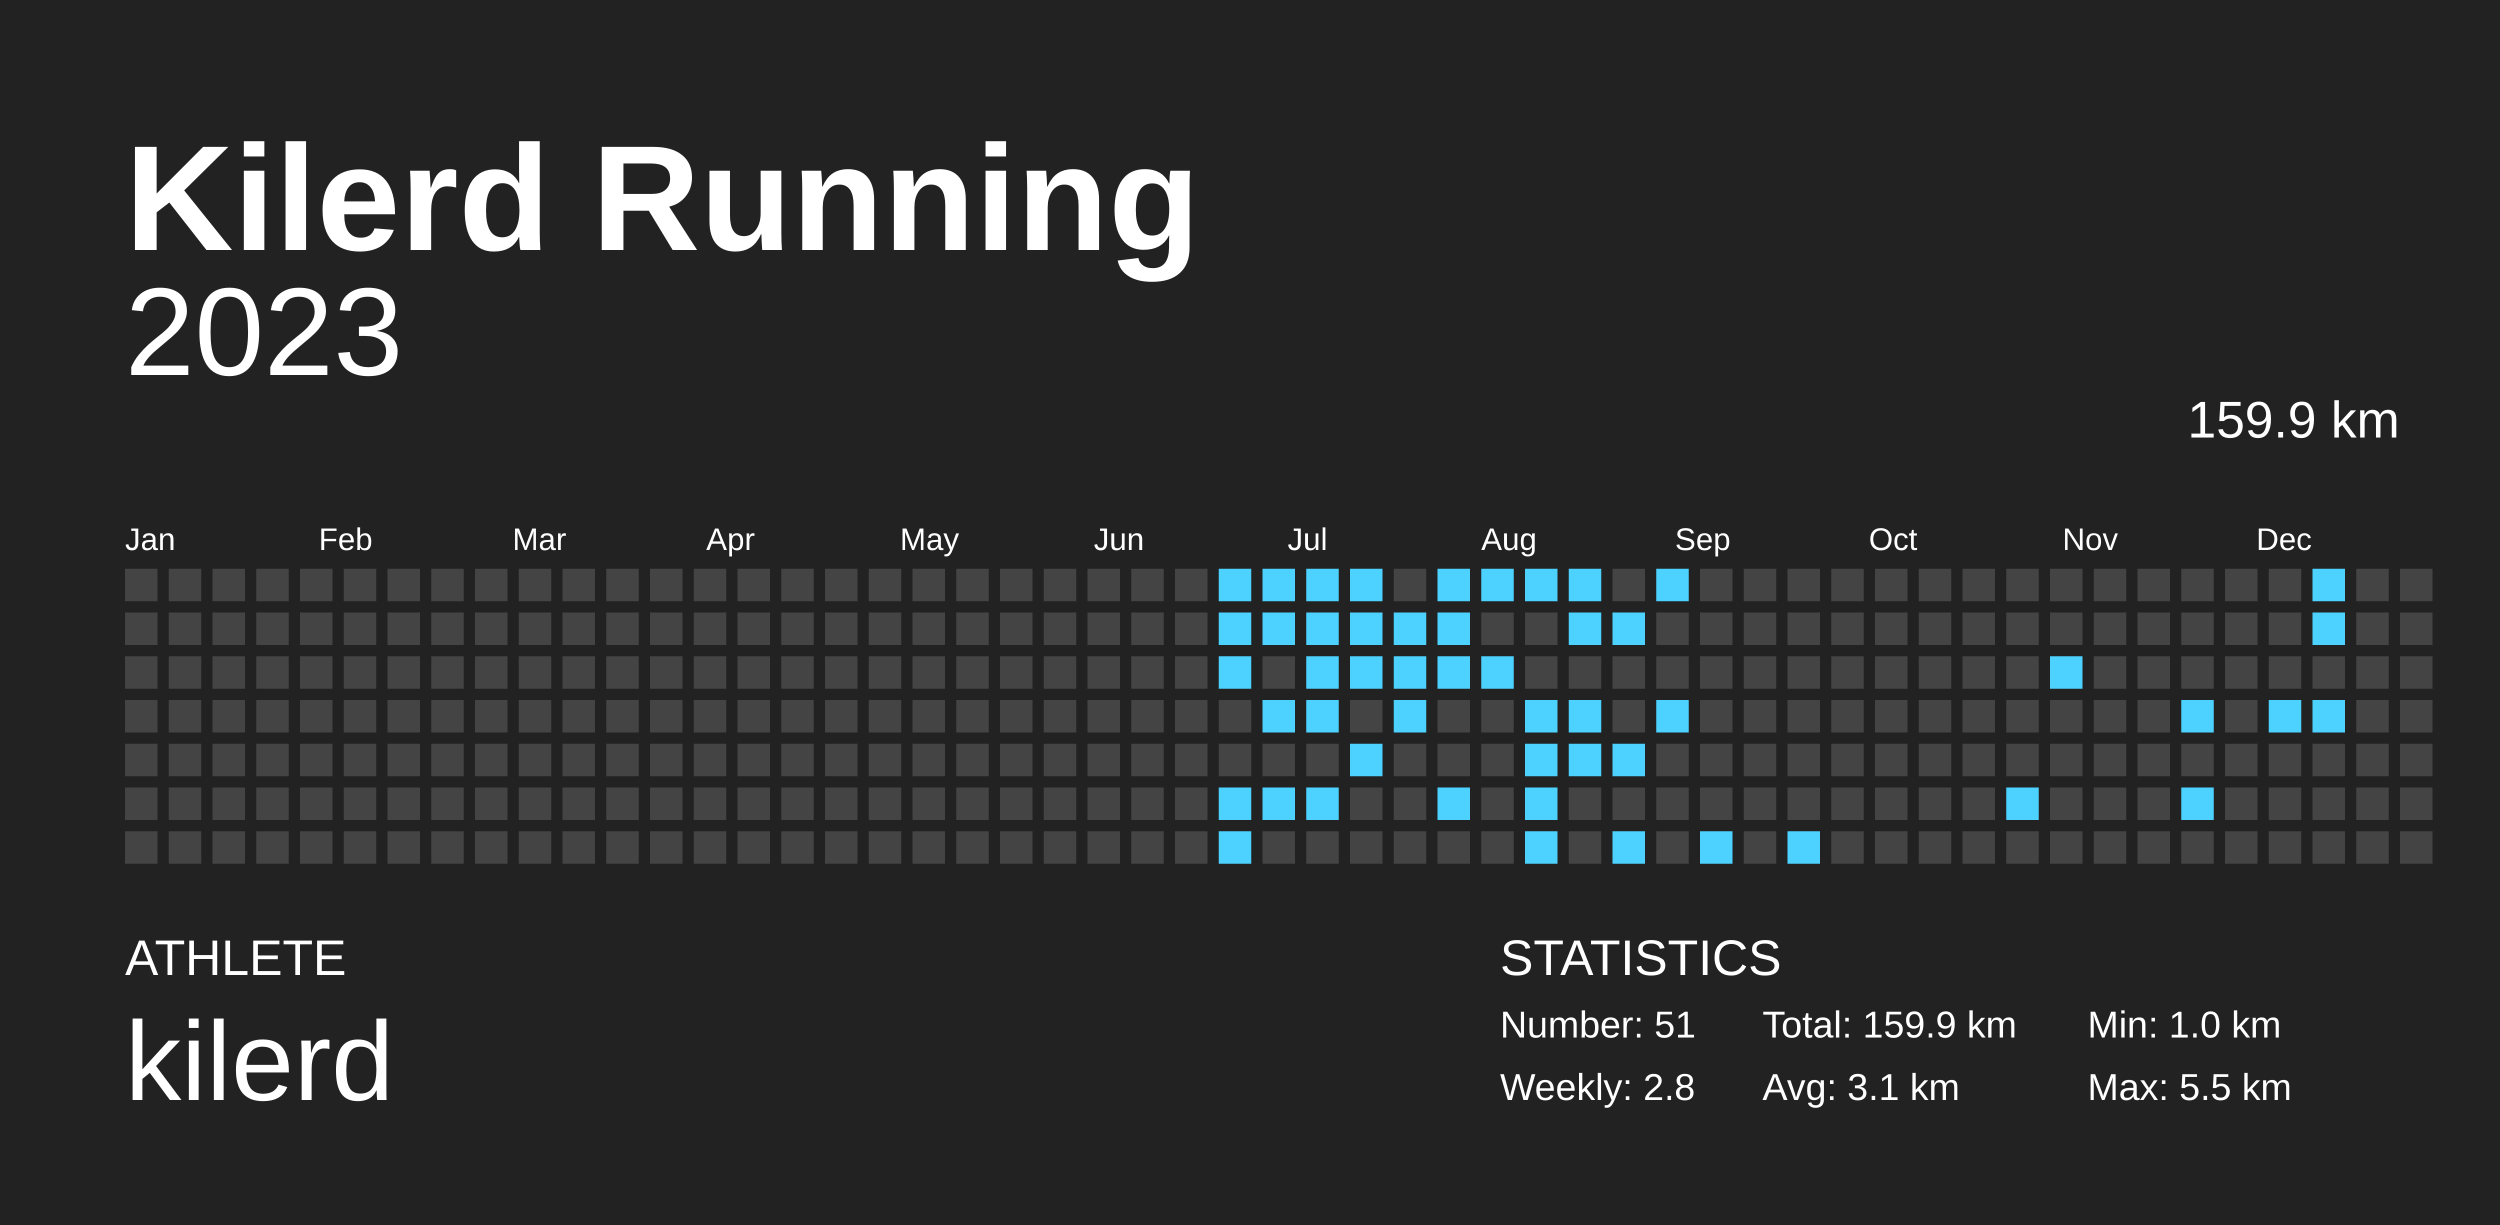
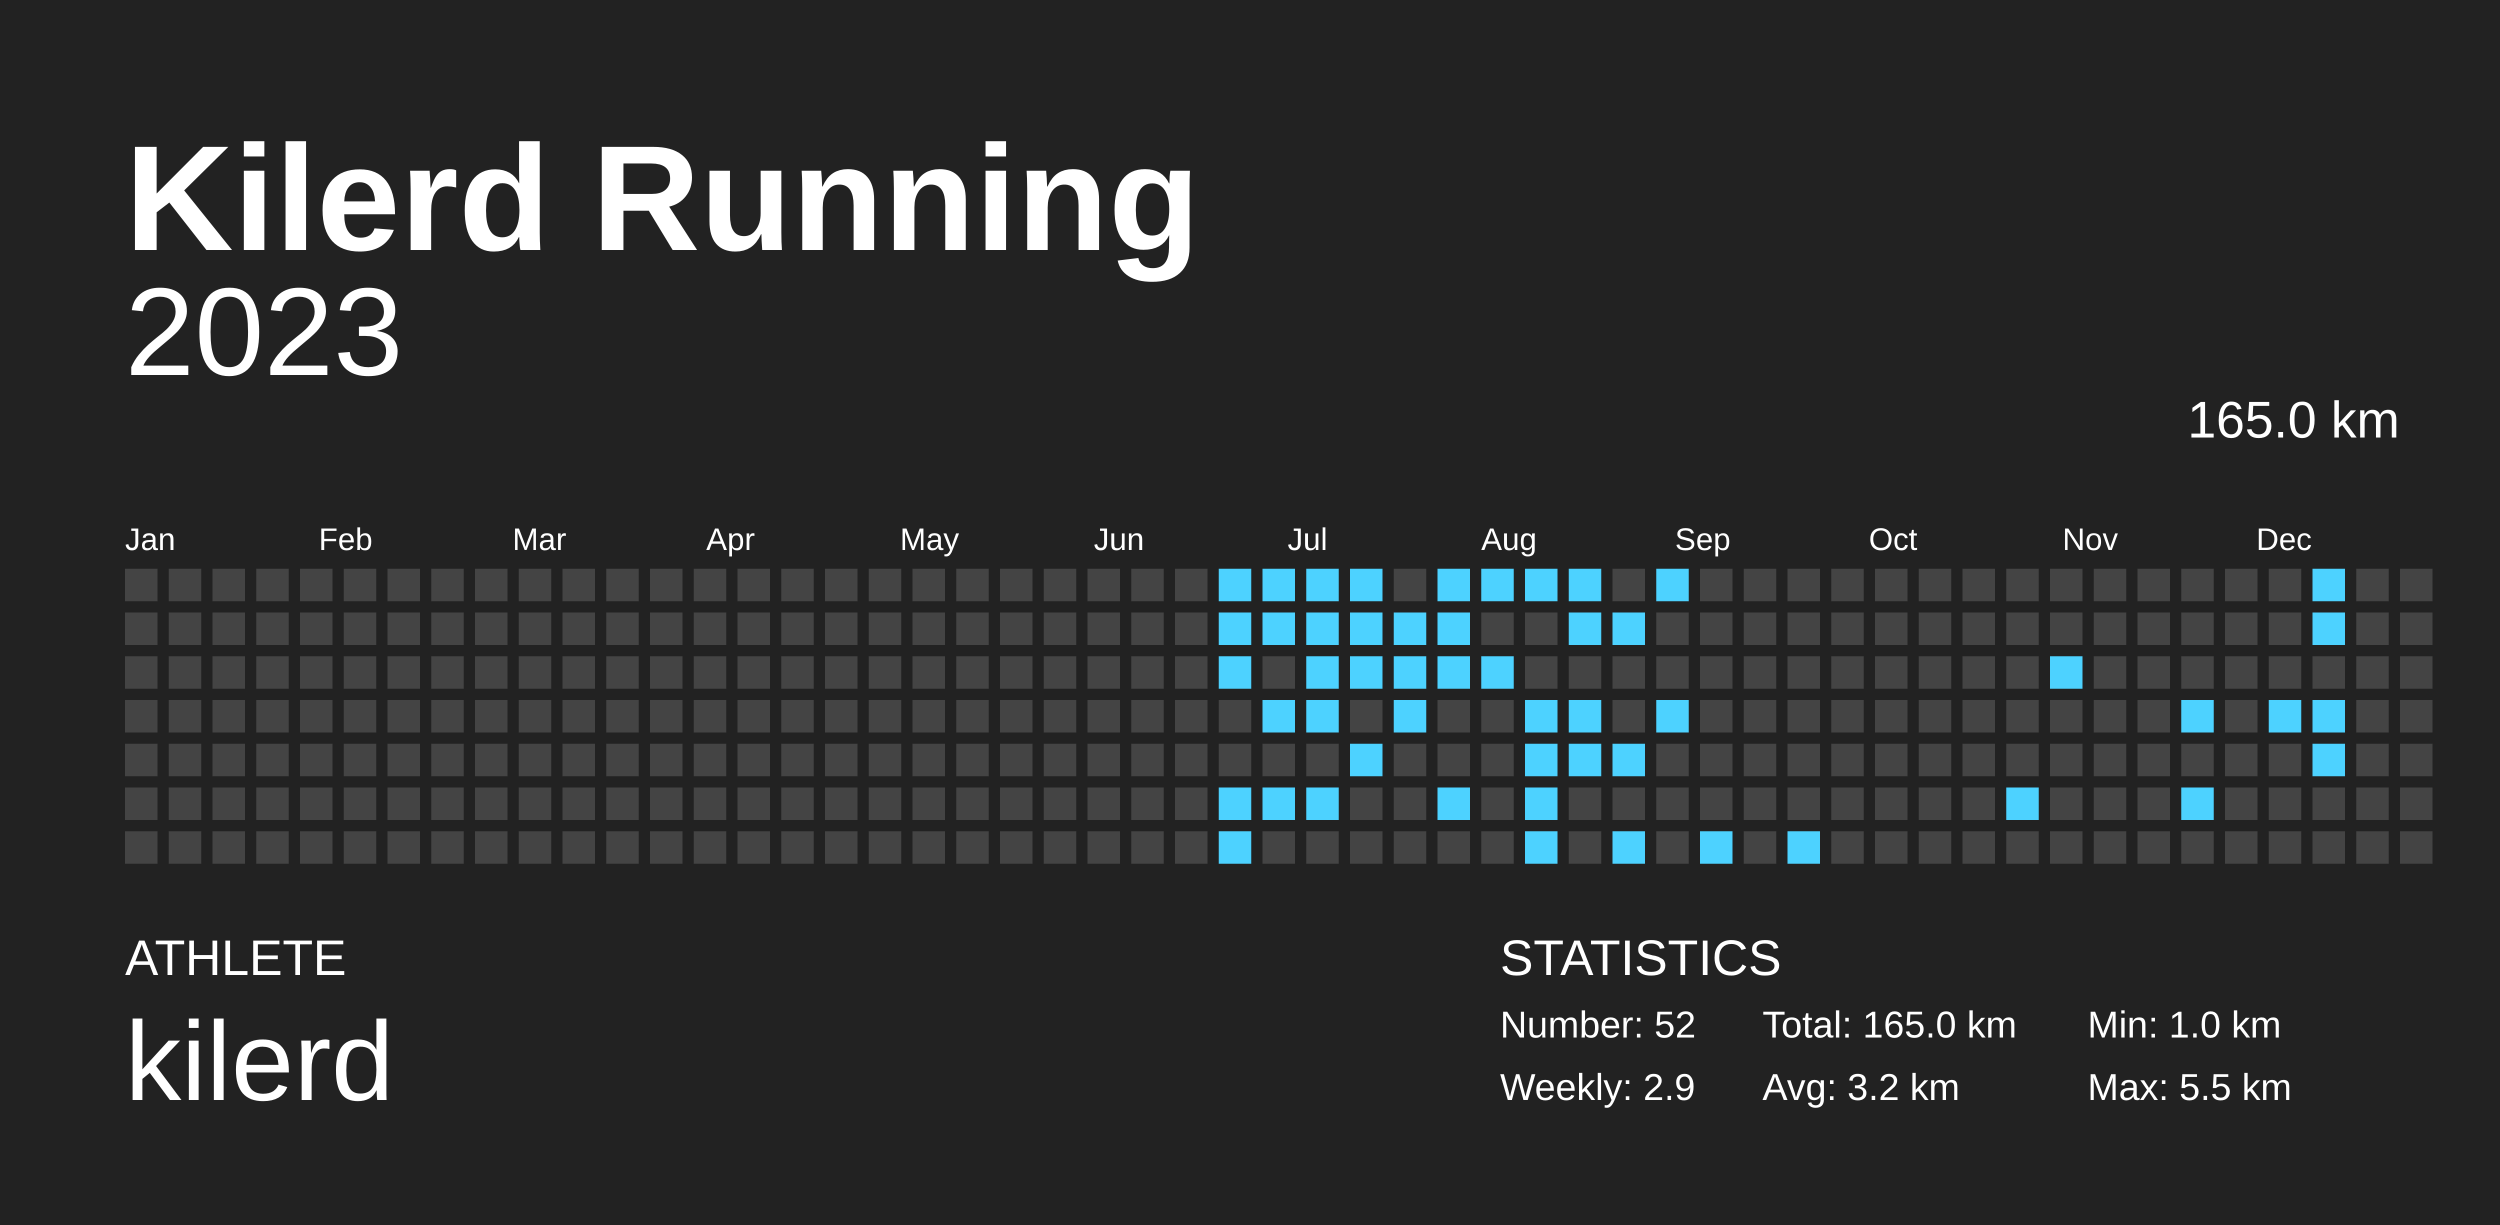
<svg xmlns="http://www.w3.org/2000/svg" baseProfile="full" height="98mm" version="1.1" viewBox="0,0,200,98" width="200mm">
  <defs />
  <rect fill="#222222" height="98" width="200" x="0" y="0" />
  <text fill="#FFFFFF" style="font-size:12px; font-family:Arial; font-weight:bold;" x="10" y="20">Kilerd Running</text>
  <text fill="#FFFFFF" style="font-size:4px; font-family:Arial" x="10" y="78">ATHLETE</text>
  <text fill="#FFFFFF" style="font-size:9px; font-family:Arial" x="10" y="88">kilerd</text>
  <text fill="#FFFFFF" style="font-size:4px; font-family:Arial" x="120" y="78">STATISTICS</text>
-   <text fill="#FFFFFF" style="font-size:3px; font-family:Arial" x="120" y="83">Number: 51</text>
-   <text fill="#FFFFFF" style="font-size:3px; font-family:Arial" x="120" y="88">Weekly: 2.8</text>
-   <text fill="#FFFFFF" style="font-size:3px; font-family:Arial" x="141" y="83">Total: 159.9 km</text>
-   <text fill="#FFFFFF" style="font-size:3px; font-family:Arial" x="141" y="88">Avg: 3.1 km</text>
+   <text fill="#FFFFFF" style="font-size:3px; font-family:Arial" x="120" y="83">Number: 52</text>
+   <text fill="#FFFFFF" style="font-size:3px; font-family:Arial" x="120" y="88">Weekly: 2.9</text>
+   <text fill="#FFFFFF" style="font-size:3px; font-family:Arial" x="141" y="83">Total: 165.0 km</text>
+   <text fill="#FFFFFF" style="font-size:3px; font-family:Arial" x="141" y="88">Avg: 3.2 km</text>
  <text fill="#FFFFFF" style="font-size:3px; font-family:Arial" x="167" y="83">Min: 1.0 km</text>
  <text fill="#FFFFFF" style="font-size:3px; font-family:Arial" x="167" y="88">Max: 5.5 km</text>
  <text alignment-baseline="hanging" fill="#FFFFFF" style="font-size:10.0px; font-family:Arial;" x="10" y="30">2023</text>
-   <text alignment-baseline="hanging" fill="#FFFFFF" style="font-size:4.125px; font-family:Arial;" x="175" y="35">159.9 km</text>
+   <text alignment-baseline="hanging" fill="#FFFFFF" style="font-size:4.125px; font-family:Arial;" x="175" y="35">165.0 km</text>
  <text fill="#FFFFFF" style="font-size:2.5px; font-family:Arial" x="10.0" y="44">Jan</text>
  <text fill="#FFFFFF" style="font-size:2.5px; font-family:Arial" x="25.5" y="44">Feb</text>
  <text fill="#FFFFFF" style="font-size:2.5px; font-family:Arial" x="41.0" y="44">Mar</text>
  <text fill="#FFFFFF" style="font-size:2.5px; font-family:Arial" x="56.5" y="44">Apr</text>
  <text fill="#FFFFFF" style="font-size:2.5px; font-family:Arial" x="72.0" y="44">May</text>
  <text fill="#FFFFFF" style="font-size:2.5px; font-family:Arial" x="87.5" y="44">Jun</text>
  <text fill="#FFFFFF" style="font-size:2.5px; font-family:Arial" x="103.0" y="44">Jul</text>
  <text fill="#FFFFFF" style="font-size:2.5px; font-family:Arial" x="118.5" y="44">Aug</text>
  <text fill="#FFFFFF" style="font-size:2.5px; font-family:Arial" x="134.0" y="44">Sep</text>
  <text fill="#FFFFFF" style="font-size:2.5px; font-family:Arial" x="149.5" y="44">Oct</text>
  <text fill="#FFFFFF" style="font-size:2.5px; font-family:Arial" x="165.0" y="44">Nov</text>
  <text fill="#FFFFFF" style="font-size:2.5px; font-family:Arial" x="180.5" y="44">Dec</text>
  <rect fill="#444444" height="2.6" width="2.6" x="10.0" y="45.5" />
  <rect fill="#444444" height="2.6" width="2.6" x="10.0" y="49.0" />
  <rect fill="#444444" height="2.6" width="2.6" x="10.0" y="52.5" />
  <rect fill="#444444" height="2.6" width="2.6" x="10.0" y="56.0" />
  <rect fill="#444444" height="2.6" width="2.6" x="10.0" y="59.5" />
  <rect fill="#444444" height="2.6" width="2.6" x="10.0" y="63.0" />
  <rect fill="#444444" height="2.6" width="2.6" x="10.0" y="66.5" />
  <rect fill="#444444" height="2.6" width="2.6" x="13.5" y="45.5" />
  <rect fill="#444444" height="2.6" width="2.6" x="13.5" y="49.0" />
  <rect fill="#444444" height="2.6" width="2.6" x="13.5" y="52.5" />
  <rect fill="#444444" height="2.6" width="2.6" x="13.5" y="56.0" />
  <rect fill="#444444" height="2.6" width="2.6" x="13.5" y="59.5" />
  <rect fill="#444444" height="2.6" width="2.6" x="13.5" y="63.0" />
  <rect fill="#444444" height="2.6" width="2.6" x="13.5" y="66.5" />
  <rect fill="#444444" height="2.6" width="2.6" x="17.0" y="45.5" />
  <rect fill="#444444" height="2.6" width="2.6" x="17.0" y="49.0" />
  <rect fill="#444444" height="2.6" width="2.6" x="17.0" y="52.5" />
  <rect fill="#444444" height="2.6" width="2.6" x="17.0" y="56.0" />
  <rect fill="#444444" height="2.6" width="2.6" x="17.0" y="59.5" />
  <rect fill="#444444" height="2.6" width="2.6" x="17.0" y="63.0" />
  <rect fill="#444444" height="2.6" width="2.6" x="17.0" y="66.5" />
  <rect fill="#444444" height="2.6" width="2.6" x="20.5" y="45.5" />
  <rect fill="#444444" height="2.6" width="2.6" x="20.5" y="49.0" />
  <rect fill="#444444" height="2.6" width="2.6" x="20.5" y="52.5" />
  <rect fill="#444444" height="2.6" width="2.6" x="20.5" y="56.0" />
  <rect fill="#444444" height="2.6" width="2.6" x="20.5" y="59.5" />
  <rect fill="#444444" height="2.6" width="2.6" x="20.5" y="63.0" />
  <rect fill="#444444" height="2.6" width="2.6" x="20.5" y="66.5" />
  <rect fill="#444444" height="2.6" width="2.6" x="24.0" y="45.5" />
  <rect fill="#444444" height="2.6" width="2.6" x="24.0" y="49.0" />
  <rect fill="#444444" height="2.6" width="2.6" x="24.0" y="52.5" />
  <rect fill="#444444" height="2.6" width="2.6" x="24.0" y="56.0" />
  <rect fill="#444444" height="2.6" width="2.6" x="24.0" y="59.5" />
  <rect fill="#444444" height="2.6" width="2.6" x="24.0" y="63.0" />
  <rect fill="#444444" height="2.6" width="2.6" x="24.0" y="66.5" />
  <rect fill="#444444" height="2.6" width="2.6" x="27.5" y="45.5" />
  <rect fill="#444444" height="2.6" width="2.6" x="27.5" y="49.0" />
  <rect fill="#444444" height="2.6" width="2.6" x="27.5" y="52.5" />
  <rect fill="#444444" height="2.6" width="2.6" x="27.5" y="56.0" />
  <rect fill="#444444" height="2.6" width="2.6" x="27.5" y="59.5" />
  <rect fill="#444444" height="2.6" width="2.6" x="27.5" y="63.0" />
  <rect fill="#444444" height="2.6" width="2.6" x="27.5" y="66.5" />
  <rect fill="#444444" height="2.6" width="2.6" x="31.0" y="45.5" />
  <rect fill="#444444" height="2.6" width="2.6" x="31.0" y="49.0" />
  <rect fill="#444444" height="2.6" width="2.6" x="31.0" y="52.5" />
  <rect fill="#444444" height="2.6" width="2.6" x="31.0" y="56.0" />
  <rect fill="#444444" height="2.6" width="2.6" x="31.0" y="59.5" />
  <rect fill="#444444" height="2.6" width="2.6" x="31.0" y="63.0" />
  <rect fill="#444444" height="2.6" width="2.6" x="31.0" y="66.5" />
  <rect fill="#444444" height="2.6" width="2.6" x="34.5" y="45.5" />
  <rect fill="#444444" height="2.6" width="2.6" x="34.5" y="49.0" />
  <rect fill="#444444" height="2.6" width="2.6" x="34.5" y="52.5" />
  <rect fill="#444444" height="2.6" width="2.6" x="34.5" y="56.0" />
  <rect fill="#444444" height="2.6" width="2.6" x="34.5" y="59.5" />
  <rect fill="#444444" height="2.6" width="2.6" x="34.5" y="63.0" />
  <rect fill="#444444" height="2.6" width="2.6" x="34.5" y="66.5" />
  <rect fill="#444444" height="2.6" width="2.6" x="38.0" y="45.5" />
  <rect fill="#444444" height="2.6" width="2.6" x="38.0" y="49.0" />
  <rect fill="#444444" height="2.6" width="2.6" x="38.0" y="52.5" />
  <rect fill="#444444" height="2.6" width="2.6" x="38.0" y="56.0" />
  <rect fill="#444444" height="2.6" width="2.6" x="38.0" y="59.5" />
  <rect fill="#444444" height="2.6" width="2.6" x="38.0" y="63.0" />
  <rect fill="#444444" height="2.6" width="2.6" x="38.0" y="66.5" />
  <rect fill="#444444" height="2.6" width="2.6" x="41.5" y="45.5" />
  <rect fill="#444444" height="2.6" width="2.6" x="41.5" y="49.0" />
  <rect fill="#444444" height="2.6" width="2.6" x="41.5" y="52.5" />
  <rect fill="#444444" height="2.6" width="2.6" x="41.5" y="56.0" />
  <rect fill="#444444" height="2.6" width="2.6" x="41.5" y="59.5" />
  <rect fill="#444444" height="2.6" width="2.6" x="41.5" y="63.0" />
  <rect fill="#444444" height="2.6" width="2.6" x="41.5" y="66.5" />
  <rect fill="#444444" height="2.6" width="2.6" x="45.0" y="45.5" />
  <rect fill="#444444" height="2.6" width="2.6" x="45.0" y="49.0" />
  <rect fill="#444444" height="2.6" width="2.6" x="45.0" y="52.5" />
  <rect fill="#444444" height="2.6" width="2.6" x="45.0" y="56.0" />
  <rect fill="#444444" height="2.6" width="2.6" x="45.0" y="59.5" />
  <rect fill="#444444" height="2.6" width="2.6" x="45.0" y="63.0" />
  <rect fill="#444444" height="2.6" width="2.6" x="45.0" y="66.5" />
  <rect fill="#444444" height="2.6" width="2.6" x="48.5" y="45.5" />
  <rect fill="#444444" height="2.6" width="2.6" x="48.5" y="49.0" />
  <rect fill="#444444" height="2.6" width="2.6" x="48.5" y="52.5" />
  <rect fill="#444444" height="2.6" width="2.6" x="48.5" y="56.0" />
  <rect fill="#444444" height="2.6" width="2.6" x="48.5" y="59.5" />
  <rect fill="#444444" height="2.6" width="2.6" x="48.5" y="63.0" />
  <rect fill="#444444" height="2.6" width="2.6" x="48.5" y="66.5" />
  <rect fill="#444444" height="2.6" width="2.6" x="52.0" y="45.5" />
  <rect fill="#444444" height="2.6" width="2.6" x="52.0" y="49.0" />
  <rect fill="#444444" height="2.6" width="2.6" x="52.0" y="52.5" />
  <rect fill="#444444" height="2.6" width="2.6" x="52.0" y="56.0" />
  <rect fill="#444444" height="2.6" width="2.6" x="52.0" y="59.5" />
  <rect fill="#444444" height="2.6" width="2.6" x="52.0" y="63.0" />
  <rect fill="#444444" height="2.6" width="2.6" x="52.0" y="66.5" />
  <rect fill="#444444" height="2.6" width="2.6" x="55.5" y="45.5" />
  <rect fill="#444444" height="2.6" width="2.6" x="55.5" y="49.0" />
  <rect fill="#444444" height="2.6" width="2.6" x="55.5" y="52.5" />
  <rect fill="#444444" height="2.6" width="2.6" x="55.5" y="56.0" />
  <rect fill="#444444" height="2.6" width="2.6" x="55.5" y="59.5" />
  <rect fill="#444444" height="2.6" width="2.6" x="55.5" y="63.0" />
  <rect fill="#444444" height="2.6" width="2.6" x="55.5" y="66.5" />
  <rect fill="#444444" height="2.6" width="2.6" x="59.0" y="45.5" />
  <rect fill="#444444" height="2.6" width="2.6" x="59.0" y="49.0" />
  <rect fill="#444444" height="2.6" width="2.6" x="59.0" y="52.5" />
  <rect fill="#444444" height="2.6" width="2.6" x="59.0" y="56.0" />
  <rect fill="#444444" height="2.6" width="2.6" x="59.0" y="59.5" />
  <rect fill="#444444" height="2.6" width="2.6" x="59.0" y="63.0" />
  <rect fill="#444444" height="2.6" width="2.6" x="59.0" y="66.5" />
  <rect fill="#444444" height="2.6" width="2.6" x="62.5" y="45.5" />
  <rect fill="#444444" height="2.6" width="2.6" x="62.5" y="49.0" />
  <rect fill="#444444" height="2.6" width="2.6" x="62.5" y="52.5" />
  <rect fill="#444444" height="2.6" width="2.6" x="62.5" y="56.0" />
  <rect fill="#444444" height="2.6" width="2.6" x="62.5" y="59.5" />
  <rect fill="#444444" height="2.6" width="2.6" x="62.5" y="63.0" />
  <rect fill="#444444" height="2.6" width="2.6" x="62.5" y="66.5" />
  <rect fill="#444444" height="2.6" width="2.6" x="66.0" y="45.5" />
  <rect fill="#444444" height="2.6" width="2.6" x="66.0" y="49.0" />
  <rect fill="#444444" height="2.6" width="2.6" x="66.0" y="52.5" />
  <rect fill="#444444" height="2.6" width="2.6" x="66.0" y="56.0" />
  <rect fill="#444444" height="2.6" width="2.6" x="66.0" y="59.5" />
  <rect fill="#444444" height="2.6" width="2.6" x="66.0" y="63.0" />
  <rect fill="#444444" height="2.6" width="2.6" x="66.0" y="66.5" />
  <rect fill="#444444" height="2.6" width="2.6" x="69.5" y="45.5" />
  <rect fill="#444444" height="2.6" width="2.6" x="69.5" y="49.0" />
  <rect fill="#444444" height="2.6" width="2.6" x="69.5" y="52.5" />
  <rect fill="#444444" height="2.6" width="2.6" x="69.5" y="56.0" />
  <rect fill="#444444" height="2.6" width="2.6" x="69.5" y="59.5" />
  <rect fill="#444444" height="2.6" width="2.6" x="69.5" y="63.0" />
  <rect fill="#444444" height="2.6" width="2.6" x="69.5" y="66.5" />
  <rect fill="#444444" height="2.6" width="2.6" x="73.0" y="45.5" />
  <rect fill="#444444" height="2.6" width="2.6" x="73.0" y="49.0" />
  <rect fill="#444444" height="2.6" width="2.6" x="73.0" y="52.5" />
  <rect fill="#444444" height="2.6" width="2.6" x="73.0" y="56.0" />
  <rect fill="#444444" height="2.6" width="2.6" x="73.0" y="59.5" />
  <rect fill="#444444" height="2.6" width="2.6" x="73.0" y="63.0" />
  <rect fill="#444444" height="2.6" width="2.6" x="73.0" y="66.5" />
  <rect fill="#444444" height="2.6" width="2.6" x="76.5" y="45.5" />
  <rect fill="#444444" height="2.6" width="2.6" x="76.5" y="49.0" />
  <rect fill="#444444" height="2.6" width="2.6" x="76.5" y="52.5" />
  <rect fill="#444444" height="2.6" width="2.6" x="76.5" y="56.0" />
  <rect fill="#444444" height="2.6" width="2.6" x="76.5" y="59.5" />
  <rect fill="#444444" height="2.6" width="2.6" x="76.5" y="63.0" />
  <rect fill="#444444" height="2.6" width="2.6" x="76.5" y="66.5" />
  <rect fill="#444444" height="2.6" width="2.6" x="80.0" y="45.5" />
  <rect fill="#444444" height="2.6" width="2.6" x="80.0" y="49.0" />
  <rect fill="#444444" height="2.6" width="2.6" x="80.0" y="52.5" />
  <rect fill="#444444" height="2.6" width="2.6" x="80.0" y="56.0" />
  <rect fill="#444444" height="2.6" width="2.6" x="80.0" y="59.5" />
  <rect fill="#444444" height="2.6" width="2.6" x="80.0" y="63.0" />
  <rect fill="#444444" height="2.6" width="2.6" x="80.0" y="66.5" />
  <rect fill="#444444" height="2.6" width="2.6" x="83.5" y="45.5" />
  <rect fill="#444444" height="2.6" width="2.6" x="83.5" y="49.0" />
  <rect fill="#444444" height="2.6" width="2.6" x="83.5" y="52.5" />
  <rect fill="#444444" height="2.6" width="2.6" x="83.5" y="56.0" />
  <rect fill="#444444" height="2.6" width="2.6" x="83.5" y="59.5" />
  <rect fill="#444444" height="2.6" width="2.6" x="83.5" y="63.0" />
  <rect fill="#444444" height="2.6" width="2.6" x="83.5" y="66.5" />
  <rect fill="#444444" height="2.6" width="2.6" x="87.0" y="45.5" />
  <rect fill="#444444" height="2.6" width="2.6" x="87.0" y="49.0" />
  <rect fill="#444444" height="2.6" width="2.6" x="87.0" y="52.5" />
  <rect fill="#444444" height="2.6" width="2.6" x="87.0" y="56.0" />
  <rect fill="#444444" height="2.6" width="2.6" x="87.0" y="59.5" />
  <rect fill="#444444" height="2.6" width="2.6" x="87.0" y="63.0" />
  <rect fill="#444444" height="2.6" width="2.6" x="87.0" y="66.5" />
  <rect fill="#444444" height="2.6" width="2.6" x="90.5" y="45.5" />
  <rect fill="#444444" height="2.6" width="2.6" x="90.5" y="49.0" />
  <rect fill="#444444" height="2.6" width="2.6" x="90.5" y="52.5" />
  <rect fill="#444444" height="2.6" width="2.6" x="90.5" y="56.0" />
  <rect fill="#444444" height="2.6" width="2.6" x="90.5" y="59.5" />
  <rect fill="#444444" height="2.6" width="2.6" x="90.5" y="63.0" />
  <rect fill="#444444" height="2.6" width="2.6" x="90.5" y="66.5" />
  <rect fill="#444444" height="2.6" width="2.6" x="94.0" y="45.5" />
  <rect fill="#444444" height="2.6" width="2.6" x="94.0" y="49.0" />
  <rect fill="#444444" height="2.6" width="2.6" x="94.0" y="52.5" />
  <rect fill="#444444" height="2.6" width="2.6" x="94.0" y="56.0" />
  <rect fill="#444444" height="2.6" width="2.6" x="94.0" y="59.5" />
  <rect fill="#444444" height="2.6" width="2.6" x="94.0" y="63.0" />
  <rect fill="#444444" height="2.6" width="2.6" x="94.0" y="66.5" />
  <rect fill="#4dd2ff" height="2.6" width="2.6" x="97.5" y="45.5" />
  <rect fill="#4dd2ff" height="2.6" width="2.6" x="97.5" y="49.0" />
  <rect fill="#4dd2ff" height="2.6" width="2.6" x="97.5" y="52.5" />
  <rect fill="#444444" height="2.6" width="2.6" x="97.5" y="56.0" />
  <rect fill="#444444" height="2.6" width="2.6" x="97.5" y="59.5" />
  <rect fill="#4dd2ff" height="2.6" width="2.6" x="97.5" y="63.0" />
  <rect fill="#4dd2ff" height="2.6" width="2.6" x="97.5" y="66.5" />
  <rect fill="#4dd2ff" height="2.6" width="2.6" x="101.0" y="45.5" />
  <rect fill="#4dd2ff" height="2.6" width="2.6" x="101.0" y="49.0" />
  <rect fill="#444444" height="2.6" width="2.6" x="101.0" y="52.5" />
  <rect fill="#4dd2ff" height="2.6" width="2.6" x="101.0" y="56.0" />
  <rect fill="#444444" height="2.6" width="2.6" x="101.0" y="59.5" />
  <rect fill="#4dd2ff" height="2.6" width="2.6" x="101.0" y="63.0" />
  <rect fill="#444444" height="2.6" width="2.6" x="101.0" y="66.5" />
  <rect fill="#4dd2ff" height="2.6" width="2.6" x="104.5" y="45.5" />
  <rect fill="#4dd2ff" height="2.6" width="2.6" x="104.5" y="49.0" />
  <rect fill="#4dd2ff" height="2.6" width="2.6" x="104.5" y="52.5" />
  <rect fill="#4dd2ff" height="2.6" width="2.6" x="104.5" y="56.0" />
  <rect fill="#444444" height="2.6" width="2.6" x="104.5" y="59.5" />
  <rect fill="#4dd2ff" height="2.6" width="2.6" x="104.5" y="63.0" />
  <rect fill="#444444" height="2.6" width="2.6" x="104.5" y="66.5" />
  <rect fill="#4dd2ff" height="2.6" width="2.6" x="108.0" y="45.5" />
  <rect fill="#4dd2ff" height="2.6" width="2.6" x="108.0" y="49.0" />
  <rect fill="#4dd2ff" height="2.6" width="2.6" x="108.0" y="52.5" />
  <rect fill="#444444" height="2.6" width="2.6" x="108.0" y="56.0" />
  <rect fill="#4dd2ff" height="2.6" width="2.6" x="108.0" y="59.5" />
  <rect fill="#444444" height="2.6" width="2.6" x="108.0" y="63.0" />
  <rect fill="#444444" height="2.6" width="2.6" x="108.0" y="66.5" />
  <rect fill="#444444" height="2.6" width="2.6" x="111.5" y="45.5" />
  <rect fill="#4dd2ff" height="2.6" width="2.6" x="111.5" y="49.0" />
  <rect fill="#4dd2ff" height="2.6" width="2.6" x="111.5" y="52.5" />
  <rect fill="#4dd2ff" height="2.6" width="2.6" x="111.5" y="56.0" />
  <rect fill="#444444" height="2.6" width="2.6" x="111.5" y="59.5" />
  <rect fill="#444444" height="2.6" width="2.6" x="111.5" y="63.0" />
  <rect fill="#444444" height="2.6" width="2.6" x="111.5" y="66.5" />
  <rect fill="#4dd2ff" height="2.6" width="2.6" x="115.0" y="45.5" />
  <rect fill="#4dd2ff" height="2.6" width="2.6" x="115.0" y="49.0" />
  <rect fill="#4dd2ff" height="2.6" width="2.6" x="115.0" y="52.5" />
  <rect fill="#444444" height="2.6" width="2.6" x="115.0" y="56.0" />
  <rect fill="#444444" height="2.6" width="2.6" x="115.0" y="59.5" />
  <rect fill="#4dd2ff" height="2.6" width="2.6" x="115.0" y="63.0" />
  <rect fill="#444444" height="2.6" width="2.6" x="115.0" y="66.5" />
  <rect fill="#4dd2ff" height="2.6" width="2.6" x="118.5" y="45.5" />
  <rect fill="#444444" height="2.6" width="2.6" x="118.5" y="49.0" />
  <rect fill="#4dd2ff" height="2.6" width="2.6" x="118.5" y="52.5" />
  <rect fill="#444444" height="2.6" width="2.6" x="118.5" y="56.0" />
  <rect fill="#444444" height="2.6" width="2.6" x="118.5" y="59.5" />
  <rect fill="#444444" height="2.6" width="2.6" x="118.5" y="63.0" />
  <rect fill="#444444" height="2.6" width="2.6" x="118.5" y="66.5" />
  <rect fill="#4dd2ff" height="2.6" width="2.6" x="122.0" y="45.5" />
  <rect fill="#444444" height="2.6" width="2.6" x="122.0" y="49.0" />
  <rect fill="#444444" height="2.6" width="2.6" x="122.0" y="52.5" />
  <rect fill="#4dd2ff" height="2.6" width="2.6" x="122.0" y="56.0" />
  <rect fill="#4dd2ff" height="2.6" width="2.6" x="122.0" y="59.5" />
  <rect fill="#4dd2ff" height="2.6" width="2.6" x="122.0" y="63.0" />
  <rect fill="#4dd2ff" height="2.6" width="2.6" x="122.0" y="66.5" />
  <rect fill="#4dd2ff" height="2.6" width="2.6" x="125.5" y="45.5" />
  <rect fill="#4dd2ff" height="2.6" width="2.6" x="125.5" y="49.0" />
  <rect fill="#444444" height="2.6" width="2.6" x="125.5" y="52.5" />
  <rect fill="#4dd2ff" height="2.6" width="2.6" x="125.5" y="56.0" />
  <rect fill="#4dd2ff" height="2.6" width="2.6" x="125.5" y="59.5" />
  <rect fill="#444444" height="2.6" width="2.6" x="125.5" y="63.0" />
  <rect fill="#444444" height="2.6" width="2.6" x="125.5" y="66.5" />
  <rect fill="#444444" height="2.6" width="2.6" x="129.0" y="45.5" />
  <rect fill="#4dd2ff" height="2.6" width="2.6" x="129.0" y="49.0" />
  <rect fill="#444444" height="2.6" width="2.6" x="129.0" y="52.5" />
  <rect fill="#444444" height="2.6" width="2.6" x="129.0" y="56.0" />
  <rect fill="#4dd2ff" height="2.6" width="2.6" x="129.0" y="59.5" />
  <rect fill="#444444" height="2.6" width="2.6" x="129.0" y="63.0" />
  <rect fill="#4dd2ff" height="2.6" width="2.6" x="129.0" y="66.5" />
  <rect fill="#4dd2ff" height="2.6" width="2.6" x="132.5" y="45.5" />
  <rect fill="#444444" height="2.6" width="2.6" x="132.5" y="49.0" />
  <rect fill="#444444" height="2.6" width="2.6" x="132.5" y="52.5" />
  <rect fill="#4dd2ff" height="2.6" width="2.6" x="132.5" y="56.0" />
  <rect fill="#444444" height="2.6" width="2.6" x="132.5" y="59.5" />
  <rect fill="#444444" height="2.6" width="2.6" x="132.5" y="63.0" />
  <rect fill="#444444" height="2.6" width="2.6" x="132.5" y="66.5" />
  <rect fill="#444444" height="2.6" width="2.6" x="136.0" y="45.5" />
  <rect fill="#444444" height="2.6" width="2.6" x="136.0" y="49.0" />
  <rect fill="#444444" height="2.6" width="2.6" x="136.0" y="52.5" />
  <rect fill="#444444" height="2.6" width="2.6" x="136.0" y="56.0" />
  <rect fill="#444444" height="2.6" width="2.6" x="136.0" y="59.5" />
  <rect fill="#444444" height="2.6" width="2.6" x="136.0" y="63.0" />
  <rect fill="#4dd2ff" height="2.6" width="2.6" x="136.0" y="66.5" />
  <rect fill="#444444" height="2.6" width="2.6" x="139.5" y="45.5" />
  <rect fill="#444444" height="2.6" width="2.6" x="139.5" y="49.0" />
  <rect fill="#444444" height="2.6" width="2.6" x="139.5" y="52.5" />
  <rect fill="#444444" height="2.6" width="2.6" x="139.5" y="56.0" />
  <rect fill="#444444" height="2.6" width="2.6" x="139.5" y="59.5" />
  <rect fill="#444444" height="2.6" width="2.6" x="139.5" y="63.0" />
  <rect fill="#444444" height="2.6" width="2.6" x="139.5" y="66.5" />
  <rect fill="#444444" height="2.6" width="2.6" x="143.0" y="45.5" />
  <rect fill="#444444" height="2.6" width="2.6" x="143.0" y="49.0" />
  <rect fill="#444444" height="2.6" width="2.6" x="143.0" y="52.5" />
  <rect fill="#444444" height="2.6" width="2.6" x="143.0" y="56.0" />
  <rect fill="#444444" height="2.6" width="2.6" x="143.0" y="59.5" />
  <rect fill="#444444" height="2.6" width="2.6" x="143.0" y="63.0" />
  <rect fill="#4dd2ff" height="2.6" width="2.6" x="143.0" y="66.5" />
  <rect fill="#444444" height="2.6" width="2.6" x="146.5" y="45.5" />
  <rect fill="#444444" height="2.6" width="2.6" x="146.5" y="49.0" />
  <rect fill="#444444" height="2.6" width="2.6" x="146.5" y="52.5" />
  <rect fill="#444444" height="2.6" width="2.6" x="146.5" y="56.0" />
  <rect fill="#444444" height="2.6" width="2.6" x="146.5" y="59.5" />
  <rect fill="#444444" height="2.6" width="2.6" x="146.5" y="63.0" />
  <rect fill="#444444" height="2.6" width="2.6" x="146.5" y="66.5" />
  <rect fill="#444444" height="2.6" width="2.6" x="150.0" y="45.5" />
  <rect fill="#444444" height="2.6" width="2.6" x="150.0" y="49.0" />
  <rect fill="#444444" height="2.6" width="2.6" x="150.0" y="52.5" />
  <rect fill="#444444" height="2.6" width="2.6" x="150.0" y="56.0" />
  <rect fill="#444444" height="2.6" width="2.6" x="150.0" y="59.5" />
  <rect fill="#444444" height="2.6" width="2.6" x="150.0" y="63.0" />
  <rect fill="#444444" height="2.6" width="2.6" x="150.0" y="66.5" />
  <rect fill="#444444" height="2.6" width="2.6" x="153.5" y="45.5" />
  <rect fill="#444444" height="2.6" width="2.6" x="153.5" y="49.0" />
  <rect fill="#444444" height="2.6" width="2.6" x="153.5" y="52.5" />
  <rect fill="#444444" height="2.6" width="2.6" x="153.5" y="56.0" />
  <rect fill="#444444" height="2.6" width="2.6" x="153.5" y="59.5" />
  <rect fill="#444444" height="2.6" width="2.6" x="153.5" y="63.0" />
  <rect fill="#444444" height="2.6" width="2.6" x="153.5" y="66.5" />
  <rect fill="#444444" height="2.6" width="2.6" x="157.0" y="45.5" />
  <rect fill="#444444" height="2.6" width="2.6" x="157.0" y="49.0" />
  <rect fill="#444444" height="2.6" width="2.6" x="157.0" y="52.5" />
  <rect fill="#444444" height="2.6" width="2.6" x="157.0" y="56.0" />
  <rect fill="#444444" height="2.6" width="2.6" x="157.0" y="59.5" />
  <rect fill="#444444" height="2.6" width="2.6" x="157.0" y="63.0" />
  <rect fill="#444444" height="2.6" width="2.6" x="157.0" y="66.5" />
  <rect fill="#444444" height="2.6" width="2.6" x="160.5" y="45.5" />
  <rect fill="#444444" height="2.6" width="2.6" x="160.5" y="49.0" />
  <rect fill="#444444" height="2.6" width="2.6" x="160.5" y="52.5" />
  <rect fill="#444444" height="2.6" width="2.6" x="160.5" y="56.0" />
  <rect fill="#444444" height="2.6" width="2.6" x="160.5" y="59.5" />
  <rect fill="#4dd2ff" height="2.6" width="2.6" x="160.5" y="63.0" />
  <rect fill="#444444" height="2.6" width="2.6" x="160.5" y="66.5" />
  <rect fill="#444444" height="2.6" width="2.6" x="164.0" y="45.5" />
  <rect fill="#444444" height="2.6" width="2.6" x="164.0" y="49.0" />
  <rect fill="#4dd2ff" height="2.6" width="2.6" x="164.0" y="52.5" />
  <rect fill="#444444" height="2.6" width="2.6" x="164.0" y="56.0" />
  <rect fill="#444444" height="2.6" width="2.6" x="164.0" y="59.5" />
  <rect fill="#444444" height="2.6" width="2.6" x="164.0" y="63.0" />
  <rect fill="#444444" height="2.6" width="2.6" x="164.0" y="66.5" />
  <rect fill="#444444" height="2.6" width="2.6" x="167.5" y="45.5" />
  <rect fill="#444444" height="2.6" width="2.6" x="167.5" y="49.0" />
  <rect fill="#444444" height="2.6" width="2.6" x="167.5" y="52.5" />
  <rect fill="#444444" height="2.6" width="2.6" x="167.5" y="56.0" />
  <rect fill="#444444" height="2.6" width="2.6" x="167.5" y="59.5" />
  <rect fill="#444444" height="2.6" width="2.6" x="167.5" y="63.0" />
  <rect fill="#444444" height="2.6" width="2.6" x="167.5" y="66.5" />
  <rect fill="#444444" height="2.6" width="2.6" x="171.0" y="45.5" />
  <rect fill="#444444" height="2.6" width="2.6" x="171.0" y="49.0" />
  <rect fill="#444444" height="2.6" width="2.6" x="171.0" y="52.5" />
  <rect fill="#444444" height="2.6" width="2.6" x="171.0" y="56.0" />
  <rect fill="#444444" height="2.6" width="2.6" x="171.0" y="59.5" />
  <rect fill="#444444" height="2.6" width="2.6" x="171.0" y="63.0" />
  <rect fill="#444444" height="2.6" width="2.6" x="171.0" y="66.5" />
  <rect fill="#444444" height="2.6" width="2.6" x="174.5" y="45.5" />
  <rect fill="#444444" height="2.6" width="2.6" x="174.5" y="49.0" />
  <rect fill="#444444" height="2.6" width="2.6" x="174.5" y="52.5" />
  <rect fill="#4dd2ff" height="2.6" width="2.6" x="174.5" y="56.0" />
  <rect fill="#444444" height="2.6" width="2.6" x="174.5" y="59.5" />
  <rect fill="#4dd2ff" height="2.6" width="2.6" x="174.5" y="63.0" />
  <rect fill="#444444" height="2.6" width="2.6" x="174.5" y="66.5" />
  <rect fill="#444444" height="2.6" width="2.6" x="178.0" y="45.5" />
  <rect fill="#444444" height="2.6" width="2.6" x="178.0" y="49.0" />
  <rect fill="#444444" height="2.6" width="2.6" x="178.0" y="52.5" />
  <rect fill="#444444" height="2.6" width="2.6" x="178.0" y="56.0" />
  <rect fill="#444444" height="2.6" width="2.6" x="178.0" y="59.5" />
  <rect fill="#444444" height="2.6" width="2.6" x="178.0" y="63.0" />
  <rect fill="#444444" height="2.6" width="2.6" x="178.0" y="66.5" />
  <rect fill="#444444" height="2.6" width="2.6" x="181.5" y="45.5" />
  <rect fill="#444444" height="2.6" width="2.6" x="181.5" y="49.0" />
  <rect fill="#444444" height="2.6" width="2.6" x="181.5" y="52.5" />
  <rect fill="#4dd2ff" height="2.6" width="2.6" x="181.5" y="56.0" />
  <rect fill="#444444" height="2.6" width="2.6" x="181.5" y="59.5" />
  <rect fill="#444444" height="2.6" width="2.6" x="181.5" y="63.0" />
  <rect fill="#444444" height="2.6" width="2.6" x="181.5" y="66.5" />
  <rect fill="#4dd2ff" height="2.6" width="2.6" x="185.0" y="45.5" />
  <rect fill="#4dd2ff" height="2.6" width="2.6" x="185.0" y="49.0" />
  <rect fill="#444444" height="2.6" width="2.6" x="185.0" y="52.5" />
  <rect fill="#4dd2ff" height="2.6" width="2.6" x="185.0" y="56.0" />
-   <rect fill="#444444" height="2.6" width="2.6" x="185.0" y="59.5" />
+   <rect fill="#4dd2ff" height="2.6" width="2.6" x="185.0" y="59.5" />
  <rect fill="#444444" height="2.6" width="2.6" x="185.0" y="63.0" />
  <rect fill="#444444" height="2.6" width="2.6" x="185.0" y="66.5" />
  <rect fill="#444444" height="2.6" width="2.6" x="188.5" y="45.5" />
  <rect fill="#444444" height="2.6" width="2.6" x="188.5" y="49.0" />
  <rect fill="#444444" height="2.6" width="2.6" x="188.5" y="52.5" />
  <rect fill="#444444" height="2.6" width="2.6" x="188.5" y="56.0" />
  <rect fill="#444444" height="2.6" width="2.6" x="188.5" y="59.5" />
  <rect fill="#444444" height="2.6" width="2.6" x="188.5" y="63.0" />
  <rect fill="#444444" height="2.6" width="2.6" x="188.5" y="66.5" />
  <rect fill="#444444" height="2.6" width="2.6" x="192.0" y="45.5" />
  <rect fill="#444444" height="2.6" width="2.6" x="192.0" y="49.0" />
  <rect fill="#444444" height="2.6" width="2.6" x="192.0" y="52.5" />
  <rect fill="#444444" height="2.6" width="2.6" x="192.0" y="56.0" />
  <rect fill="#444444" height="2.6" width="2.6" x="192.0" y="59.5" />
  <rect fill="#444444" height="2.6" width="2.6" x="192.0" y="63.0" />
  <rect fill="#444444" height="2.6" width="2.6" x="192.0" y="66.5" />
</svg>
